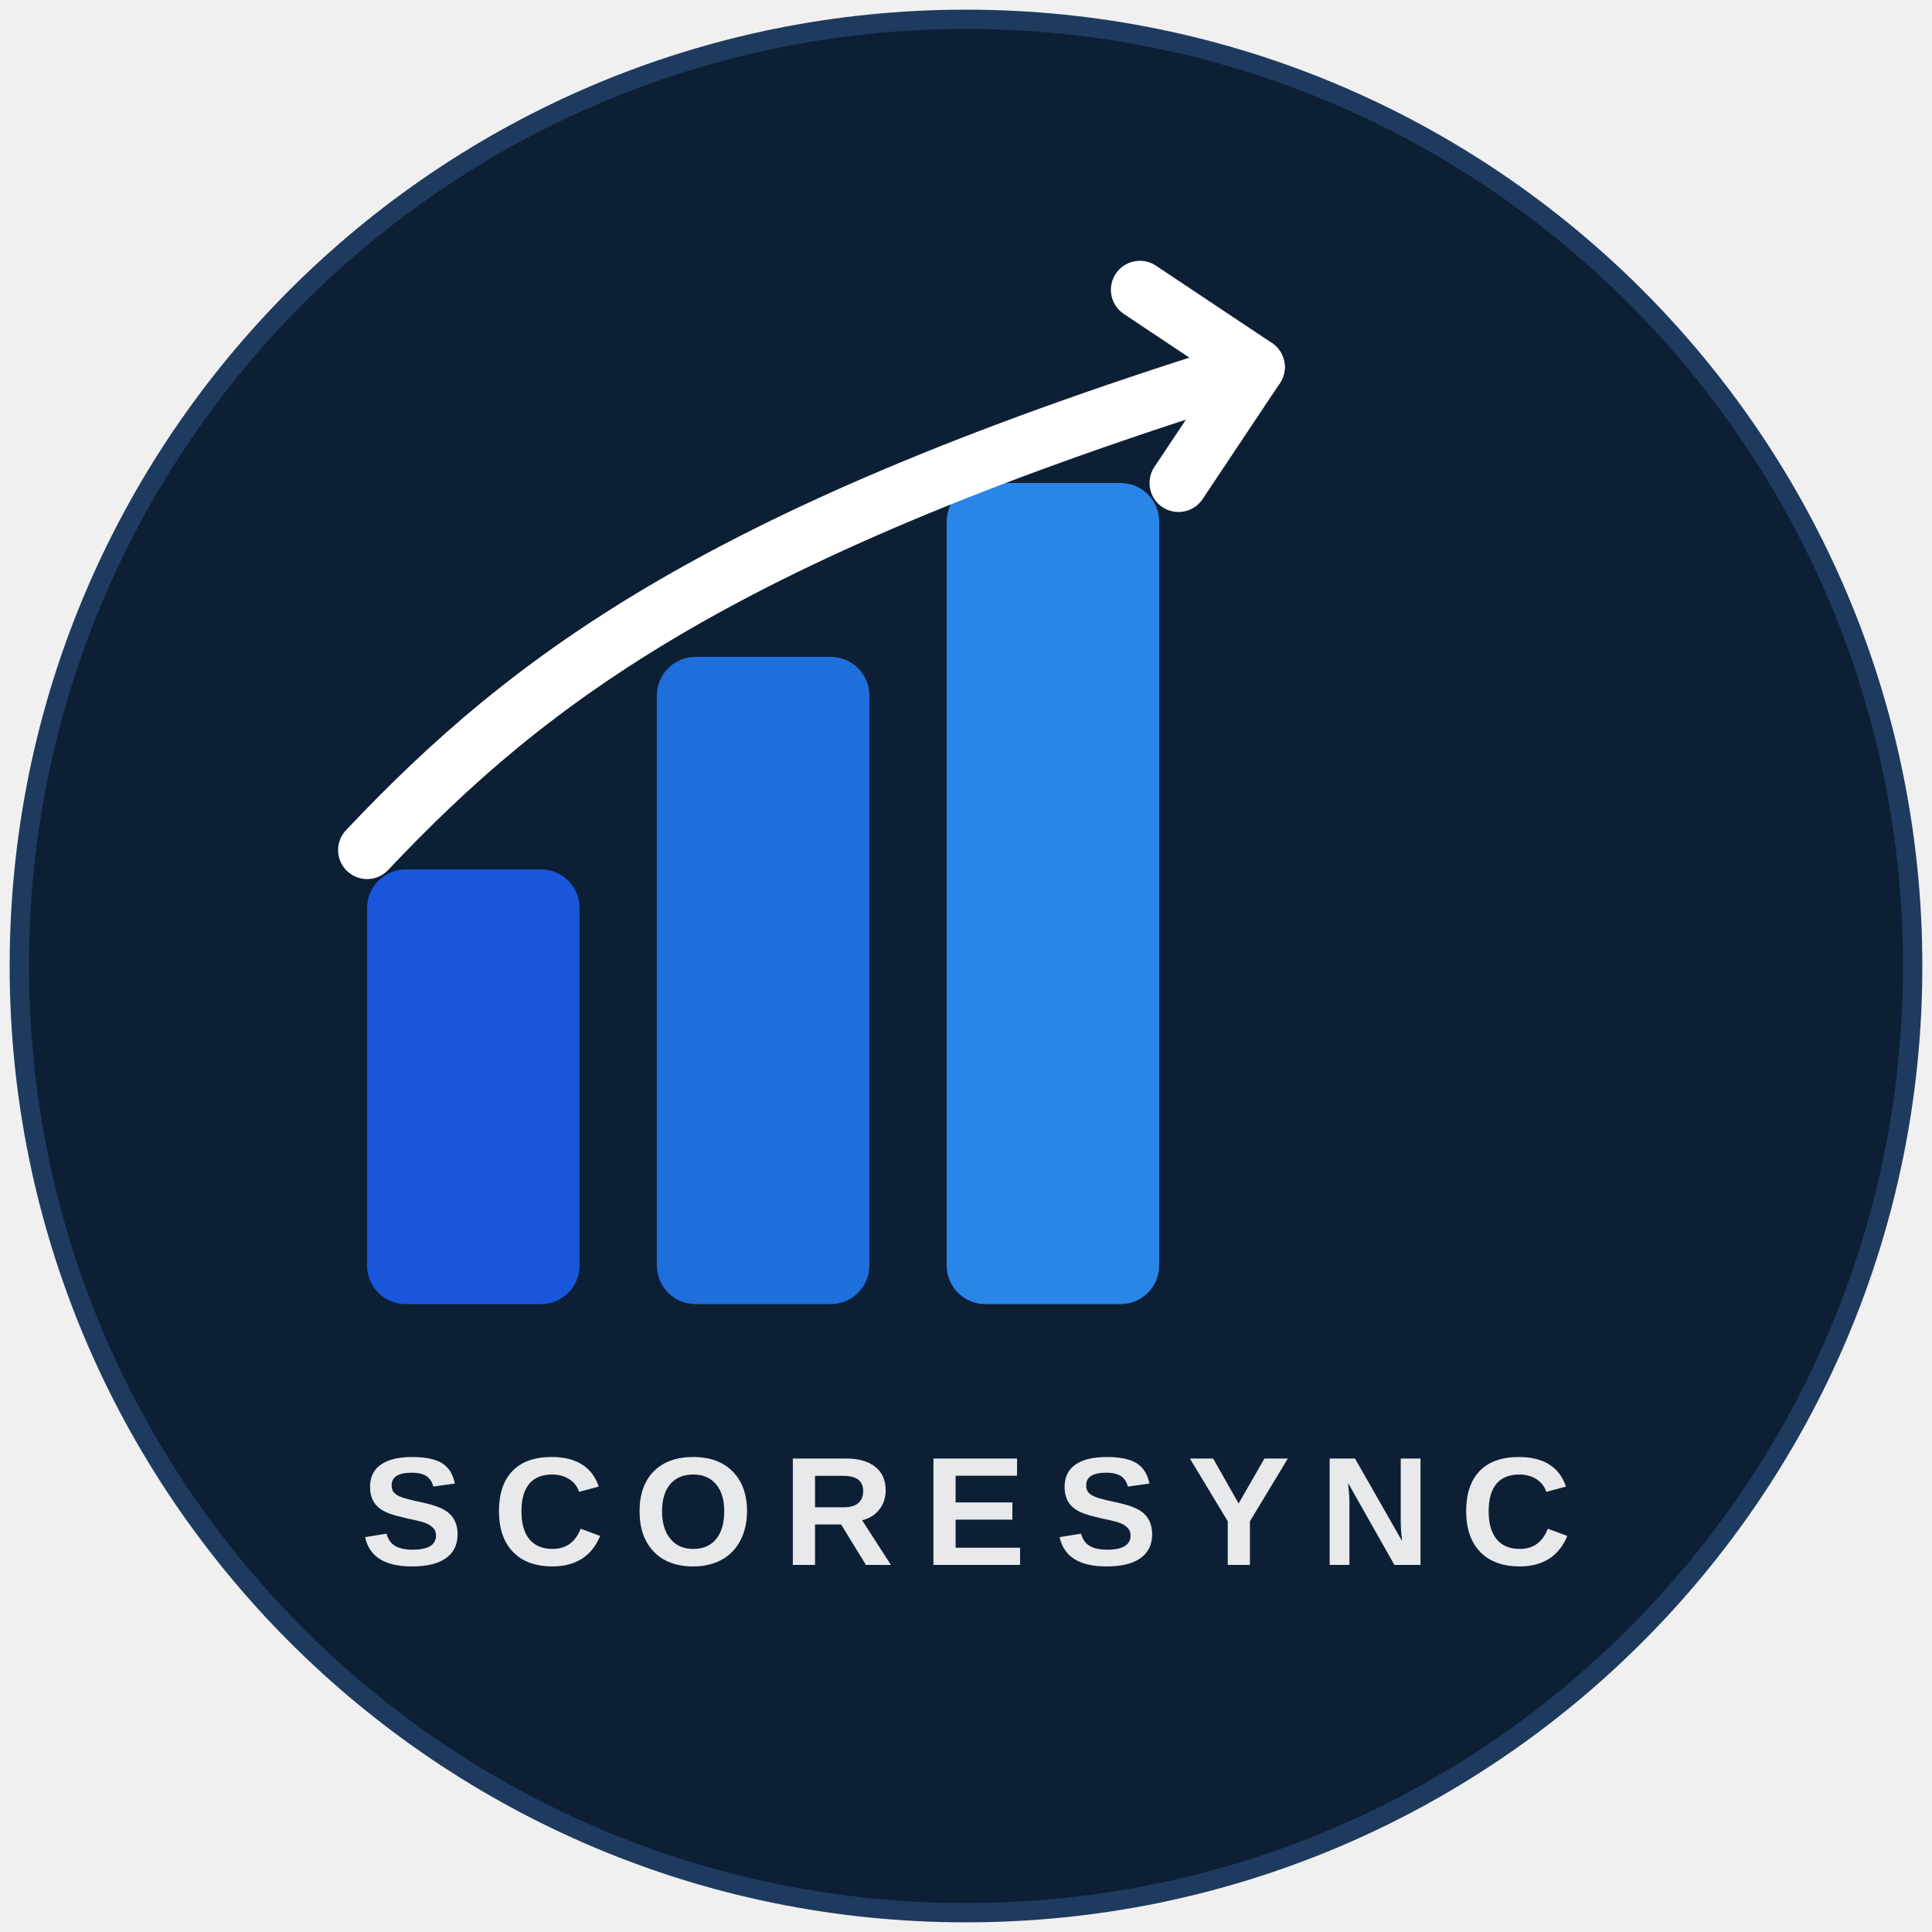
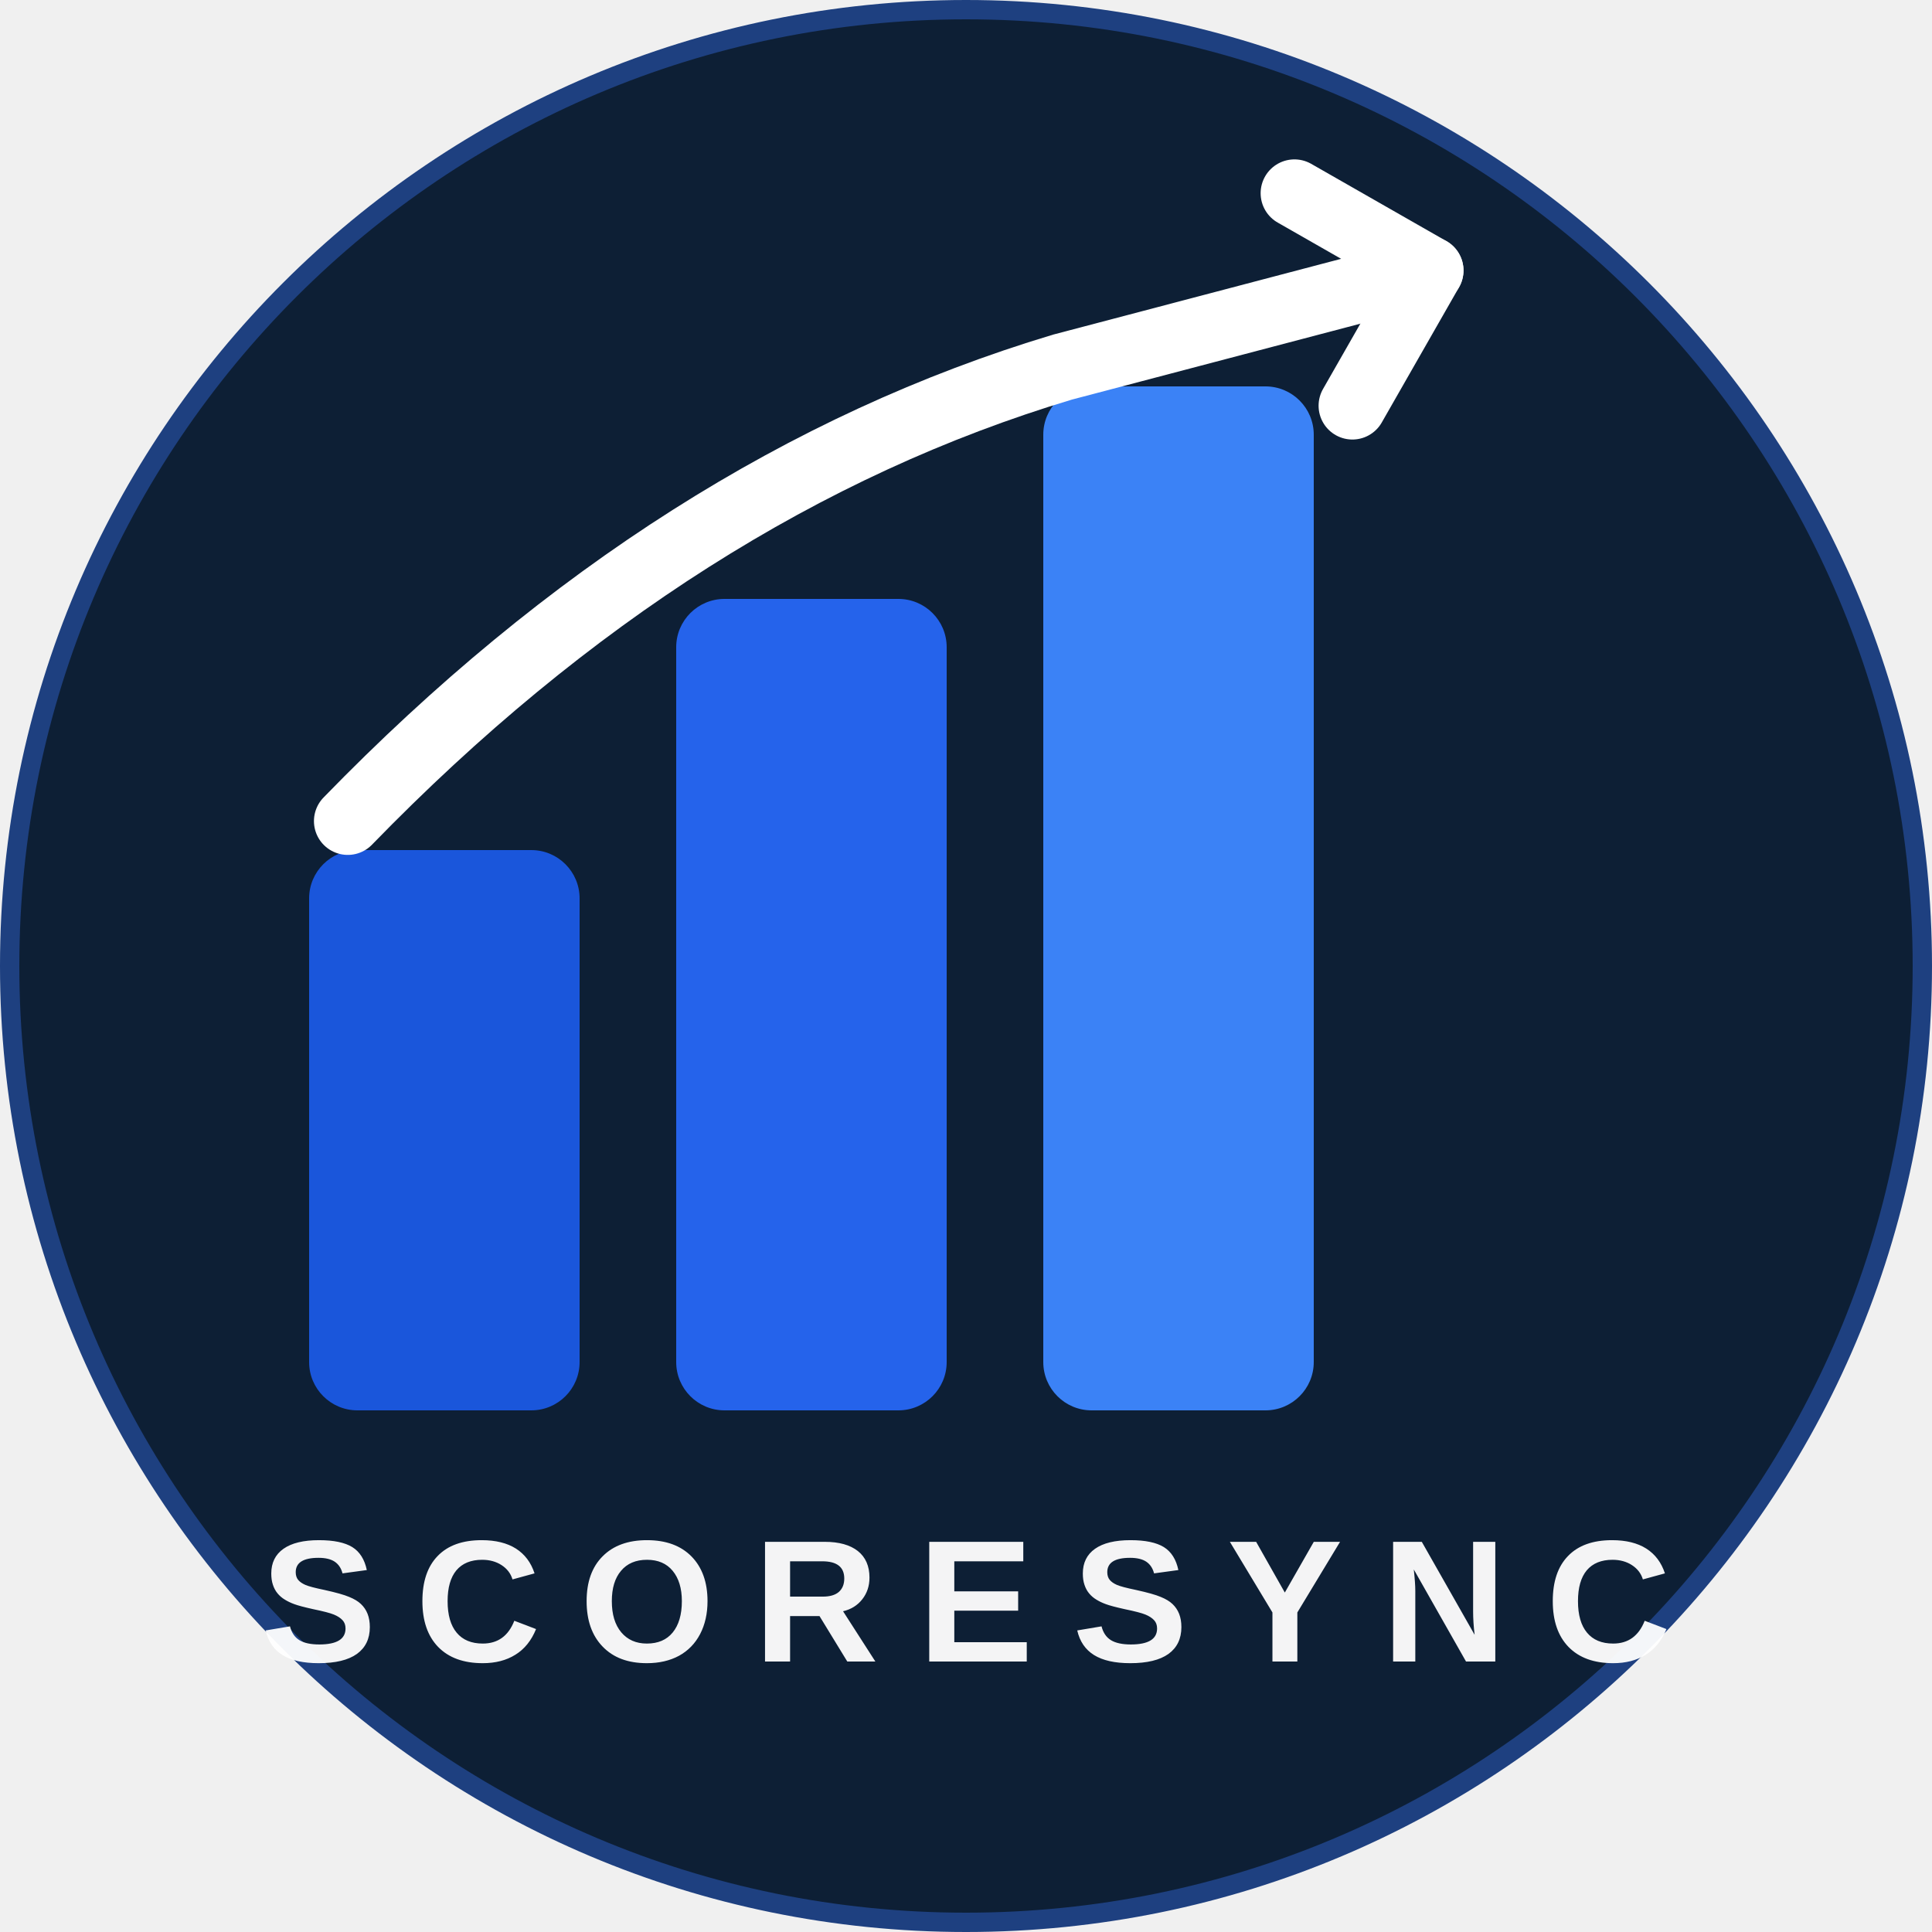
<svg xmlns="http://www.w3.org/2000/svg" viewBox="0 0 200 200" width="200" height="200">
-   <circle cx="100" cy="100" r="98" fill="#0d1f35" />
-   <circle cx="100" cy="100" r="98" fill="none" stroke="#1e3a5f" stroke-width="2" />
-   <rect x="38" y="90" width="22" height="45" rx="4" fill="#1a56db" />
-   <rect x="68" y="68" width="22" height="67" rx="4" fill="#1e6fdb" />
-   <rect x="98" y="50" width="22" height="85" rx="4" fill="#2a85e8" />
-   <path d="M38 88 C55 70, 75 55, 130 38" fill="none" stroke="white" stroke-width="6" stroke-linecap="round" />
-   <polyline points="118,30 130,38 122,50" fill="none" stroke="white" stroke-width="6" stroke-linecap="round" stroke-linejoin="round" />
-   <text x="100" y="162" text-anchor="middle" font-family="Arial,sans-serif" font-size="16" font-weight="800" letter-spacing="3" fill="white" opacity="0.9">SCORESYNC</text>
+   <circle cx="100" cy="100" r="99" fill="#0d1f35" />
+   <circle cx="100" cy="100" r="99" fill="none" stroke="#1e4080" stroke-width="2" />
+   <rect x="32" y="88" width="28" height="58" rx="5" fill="#1a56db" />
+   <rect x="70" y="62" width="28" height="84" rx="5" fill="#2563eb" />
+   <rect x="108" y="40" width="28" height="106" rx="5" fill="#3b82f6" />
+   <path d="M36 85 Q70 50 110 38 L148 28" fill="none" stroke="white" stroke-width="7" stroke-linecap="round" />
+   <polyline points="134,20 148,28 140,42" fill="none" stroke="white" stroke-width="7" stroke-linecap="round" stroke-linejoin="round" />
+   <text x="100" y="172" text-anchor="middle" font-family="Arial Black,Arial,sans-serif" font-size="18" font-weight="900" letter-spacing="4" fill="white" opacity="0.95">SCORESYNC</text>
</svg>
